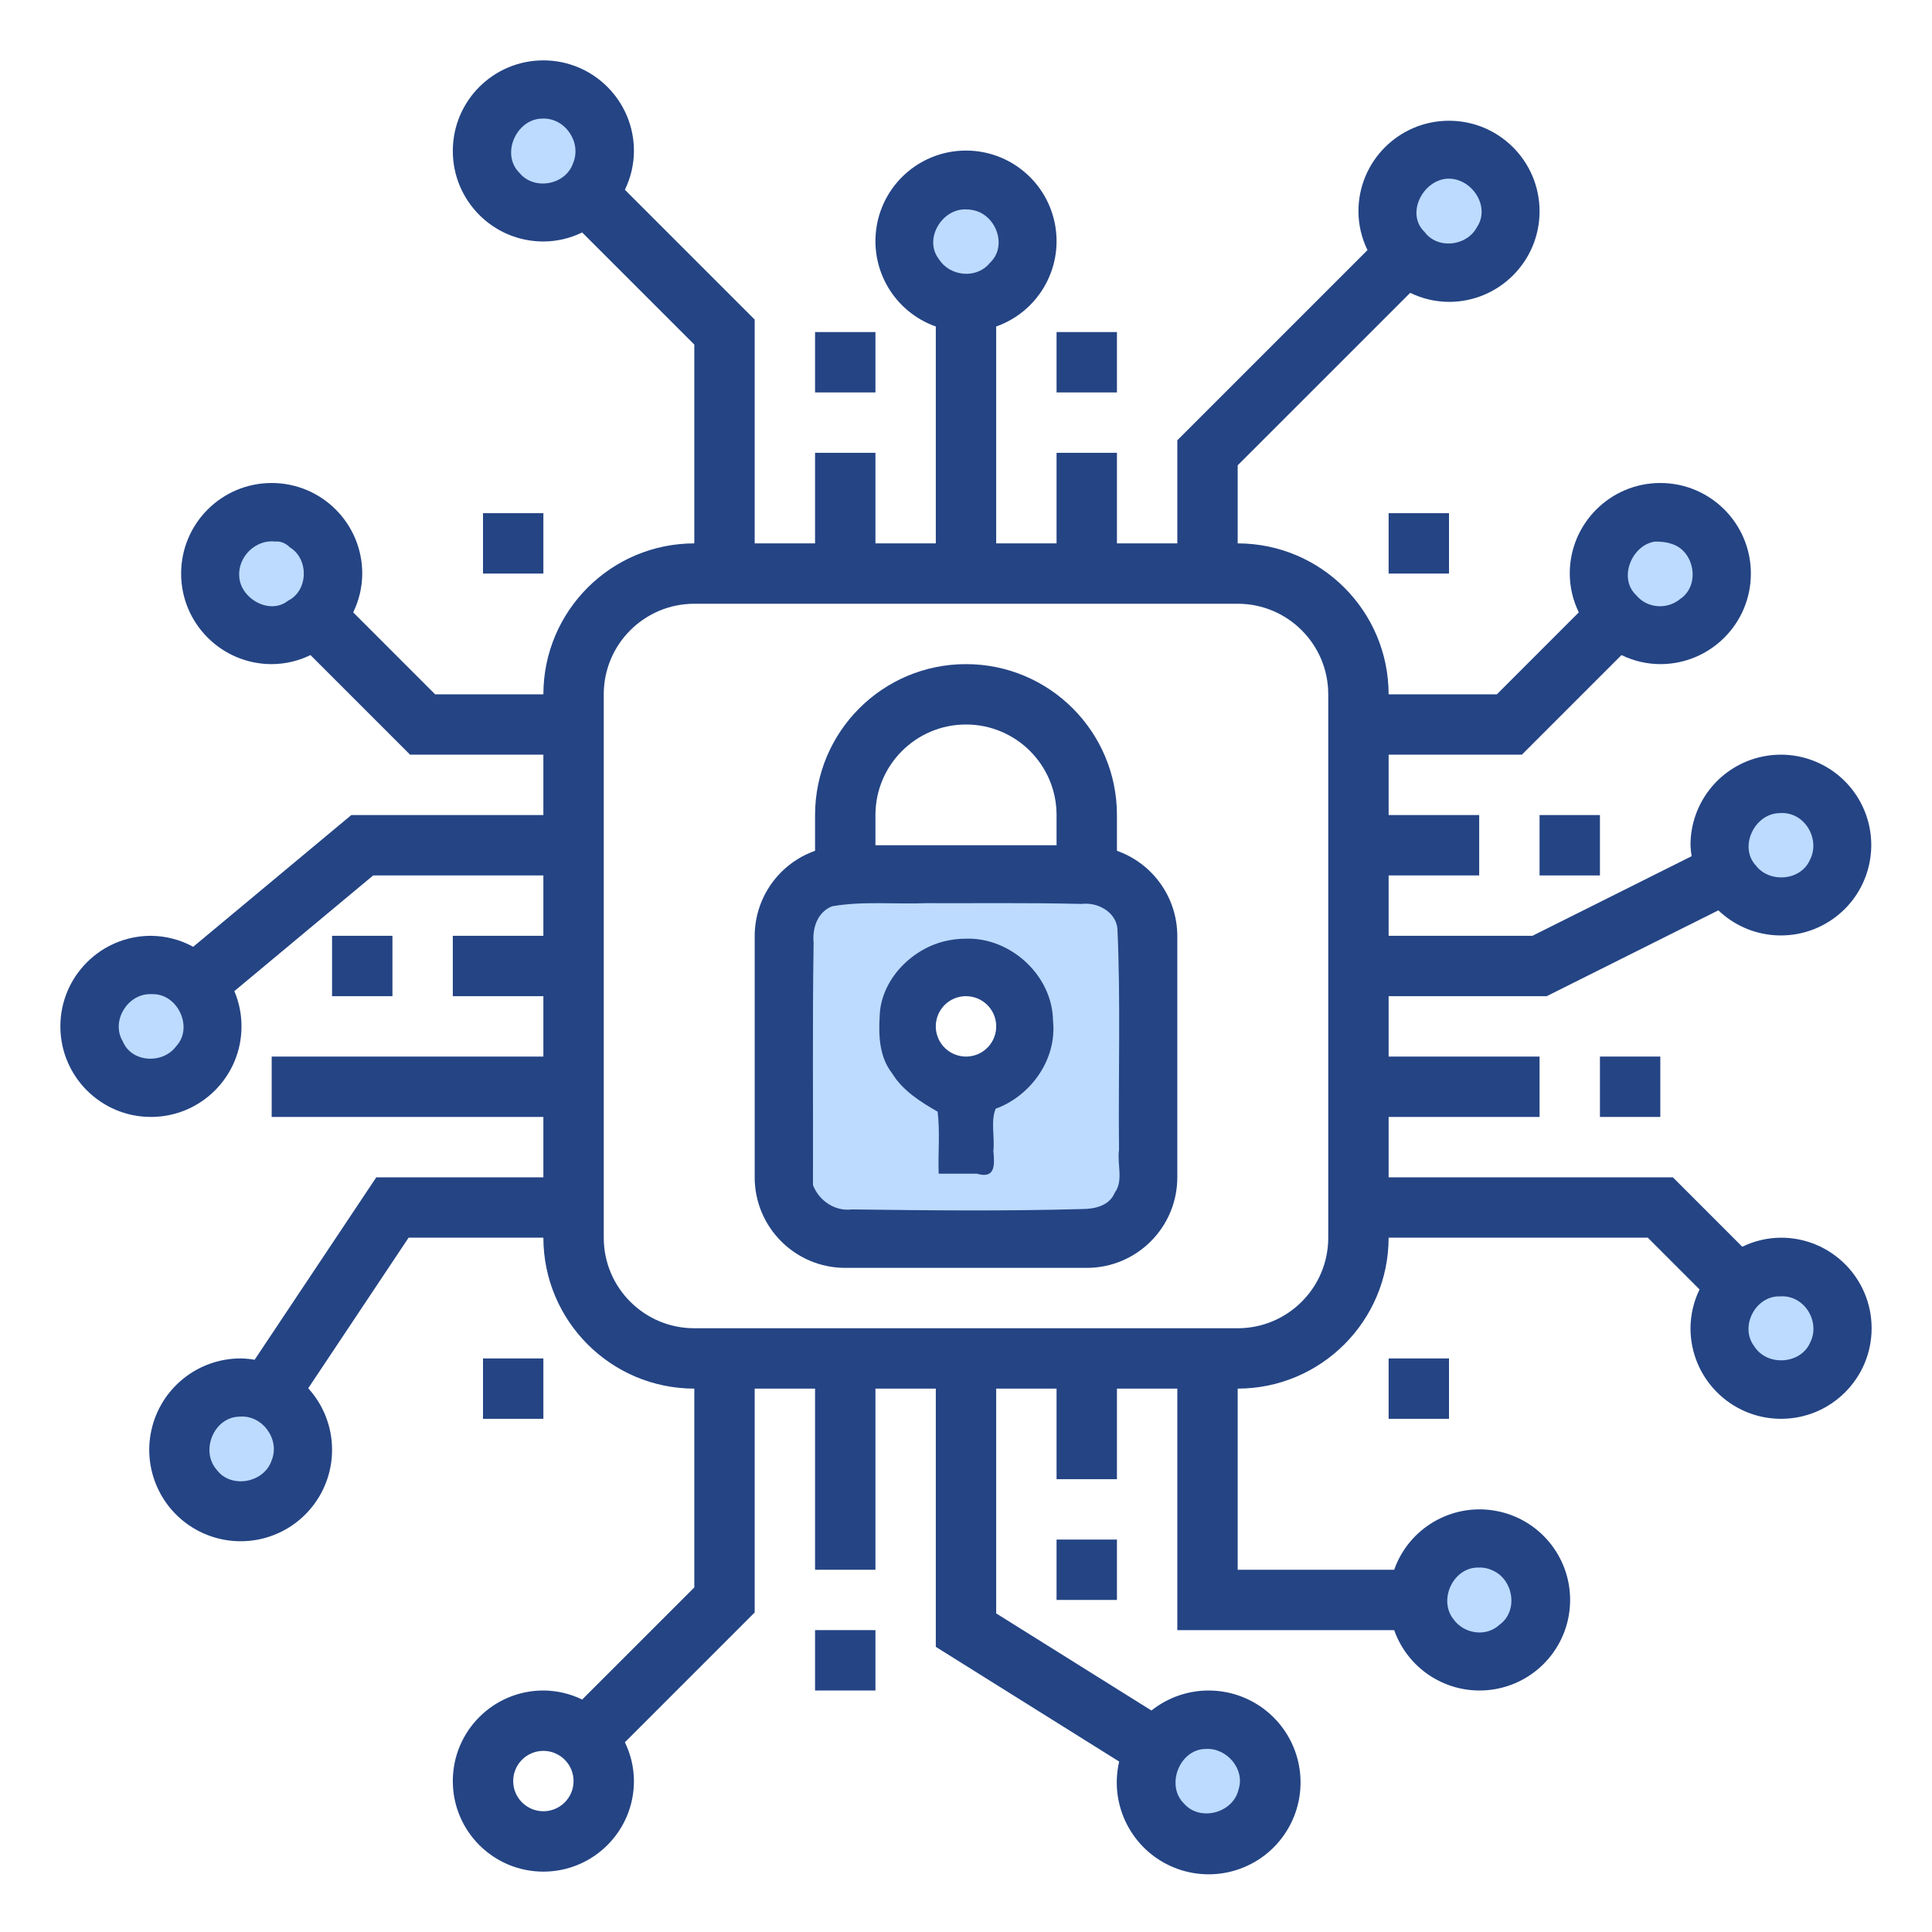
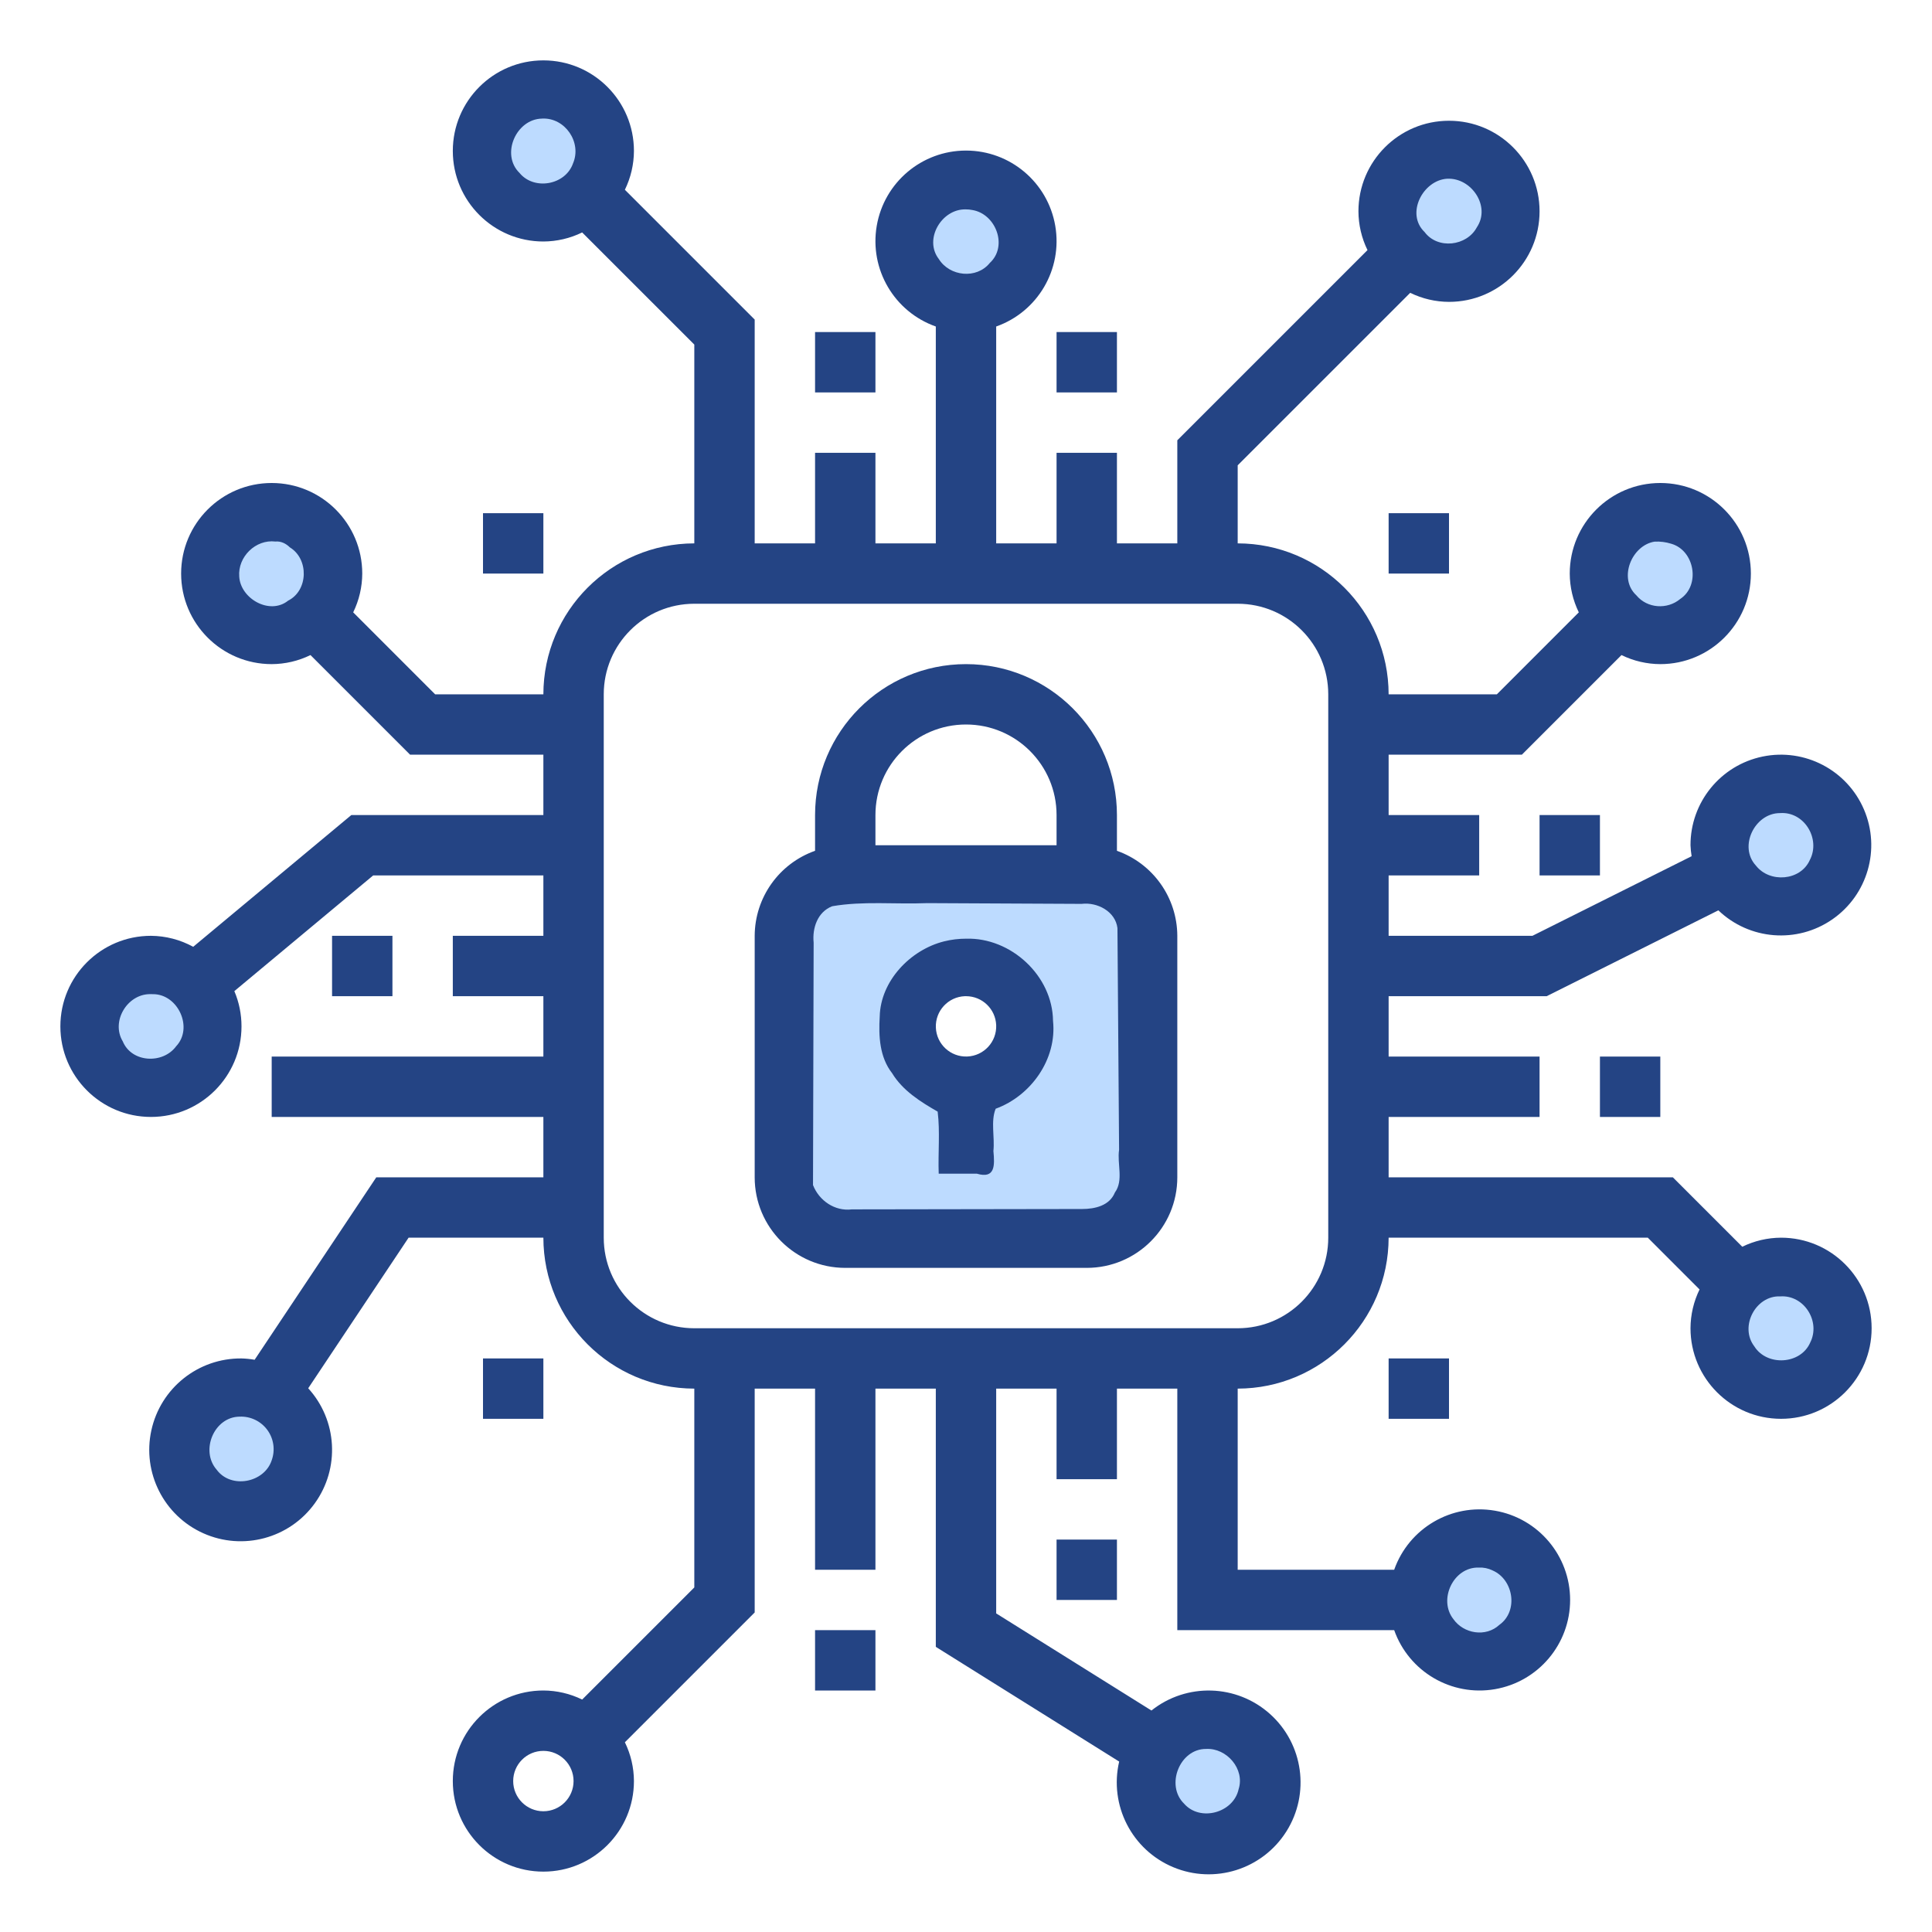
- <svg xmlns="http://www.w3.org/2000/svg" height="512" viewBox="0 0 64 64" width="512" version="1.1" id="svg31">
-   <defs id="defs35" />
-   <g id="Processor_security" data-name="Processor security">
-     <path d="m27 11h2v2h-2z" id="path2" style="fill:#244484;fill-opacity:1" />
-     <path d="m53 35h2v2h-2z" id="path4" style="fill:#244484;fill-opacity:1" />
-     <path d="m35 51h2v2h-2z" id="path6" style="fill:#244484;fill-opacity:1" />
-     <path d="m27 54h2v2h-2z" id="path8" style="fill:#244484;fill-opacity:1" />
-     <path d="m11 31h2v2h-2z" id="path10" style="fill:#244484;fill-opacity:1" />
-     <path d="m35 11h2v2h-2z" id="path12" style="fill:#244484;fill-opacity:1" />
-     <path d="m51 27h2v2h-2z" id="path14" style="fill:#244484;fill-opacity:1" />
-     <path d="m46 17h2v2h-2z" id="path16" style="fill:#244484;fill-opacity:1" />
-     <path d="m16 17h2v2h-2z" id="path18" style="fill:#244484;fill-opacity:1" />
-     <path d="m46 45h2v2h-2z" id="path20" style="fill:#244484;fill-opacity:1" />
-     <path d="m16 45h2v2h-2z" id="path22" style="fill:#244484;fill-opacity:1" />
-     <path d="m31.882 31a2.994 2.994 0 0 0 -.882 5.822v2.178h2v-2.185a2.993 2.993 0 0 0 -1.118-5.815zm1.118 2.961a1 1 0 0 1 -.96 1.039 1 1 0 0 1 -.719-.266 1 1 0 0 1 .639-1.734h.04a1 1 0 0 1 1 .96z" id="path24" style="fill:#244484;fill-opacity:1" />
-     <path d="m37 28.184v-1.184a5 5 0 0 0 -10 0v1.184a3 3 0 0 0 -2 2.816v8a3 3 0 0 0 3 3h8a3 3 0 0 0 3-3v-8a3 3 0 0 0 -2-2.816zm-8-1.184a3 3 0 0 1 6 0v1h-6zm8 12a1 1 0 0 1 -1 1h-8a1 1 0 0 1 -1-1v-8a1 1 0 0 1 1-1h8a1 1 0 0 1 1 1z" id="path26" style="fill:#244484;fill-opacity:1" />
-     <path d="m59 41a2.951 2.951 0 0 0 -1.285.3l-2.3-2.3h-9.415v-2h5v-2h-5v-2h5.236l5.687-2.844a2.994 2.994 0 1 0 -.923-2.156 2.9 2.9 0 0 0 .037.363l-5.273 2.637h-4.764v-2h3v-2h-3v-2h4.414l3.3-3.3a2.951 2.951 0 0 0 1.286.3 3 3 0 1 0 -3-3 2.951 2.951 0 0 0 .3 1.285l-2.714 2.715h-3.586a5.006 5.006 0 0 0 -5-5v-2.586l5.715-5.714a2.951 2.951 0 0 0 1.285.3 3 3 0 1 0 -3-3 2.951 2.951 0 0 0 .3 1.285l-6.3 6.3v3.415h-2v-3h-2v3h-2v-7.184a3 3 0 1 0 -2 0v7.184h-2v-3h-2v3h-2v-7.414l-4.3-4.3a2.951 2.951 0 0 0 .3-1.286 3 3 0 1 0 -3 3 2.951 2.951 0 0 0 1.285-.3l3.715 3.714v6.586a5.006 5.006 0 0 0 -5 5h-3.586l-2.714-2.715a2.951 2.951 0 0 0 .3-1.285 3 3 0 1 0 -3 3 2.951 2.951 0 0 0 1.285-.3l3.3 3.3h4.415v2h-6.362l-5.238 4.364a2.953 2.953 0 0 0 -1.4-.364 3 3 0 1 0 3 3 2.972 2.972 0 0 0 -.237-1.168l4.599-3.832h5.638v2h-3v2h3v2h-9v2h9v2h-5.535l-4.03 6.044a2.968 2.968 0 0 0 -.435-.044 3.028 3.028 0 1 0 2.21.988l3.325-4.988h4.465a5.006 5.006 0 0 0 5 5v6.586l-3.715 3.714a2.951 2.951 0 0 0 -1.285-.3 3 3 0 1 0 3 3 2.951 2.951 0 0 0 -.3-1.285l4.3-4.3v-7.415h2v6h2v-6h2v8.554l6.074 3.8a3.044 3.044 0 1 0 1.069-1.691l-5.143-3.217v-7.446h2v3h2v-3h2v8h7.184a3 3 0 1 0 0-2h-5.184v-6a5.006 5.006 0 0 0 5-5h8.586l1.714 1.715a2.951 2.951 0 0 0 -.3 1.285 3 3 0 1 0 3-3zm0-14a1 1 0 1 1 -1 1 1 1 0 0 1 1-1zm-4-9a1 1 0 1 1 -1 1 1 1 0 0 1 1-1zm-7-12a1 1 0 1 1 -1 1 1 1 0 0 1 1-1zm-16 1a1 1 0 1 1 -1 1 1 1 0 0 1 1-1zm-15-2a1 1 0 1 1 1 1 1 1 0 0 1 -1-1zm-9 14a1 1 0 1 1 1 1 1 1 0 0 1 -1-1zm-3 16a1 1 0 1 1 1-1 1 1 0 0 1 -1 1zm3 14a1 1 0 1 1 1-1 1 1 0 0 1 -1 1zm10 11a1 1 0 1 1 1-1 1 1 0 0 1 -1 1zm22-2a1 1 0 1 1 -1 1 1 1 0 0 1 1-1zm9-6a1 1 0 1 1 -1 1 1 1 0 0 1 1-1zm-5-11a3 3 0 0 1 -3 3h-18a3 3 0 0 1 -3-3v-18a3 3 0 0 1 3-3h18a3 3 0 0 1 3 3zm15 4a1 1 0 1 1 1-1 1 1 0 0 1 -1 1z" id="path28" style="fill:#244484;fill-opacity:1" />
+ <svg xmlns="http://www.w3.org/2000/svg" height="512" viewBox="0 0 64 64" width="512">
+   <g fill="#244484">
+     <path d="M27 11h2v2h-2zm26 24h2v2h-2zM35 51h2v2h-2zm-8 3h2v2h-2zM11 31h2v2h-2zm24-20h2v2h-2zm16 16h2v2h-2zm-5-10h2v2h-2zm-30 0h2v2h-2zm30 28h2v2h-2zm-30 0h2v2h-2zm15.882-14A2.994 2.994 0 0 0 31 36.822V39h2v-2.185A2.993 2.993 0 0 0 31.882 31zM33 33.961A1 1 0 1 1 31.96 33H32a1 1 0 0 1 1 .96z" />
+     <path d="M37 28.184V27a5 5 0 0 0-10 0v1.184A3 3 0 0 0 25 31v8a3 3 0 0 0 3 3h8a3 3 0 0 0 3-3v-8a3 3 0 0 0-2-2.816zM29 27a3 3 0 0 1 6 0v1h-6zm8 12a1 1 0 0 1-1 1h-8a1 1 0 0 1-1-1v-8a1 1 0 0 1 1-1h8a1 1 0 0 1 1 1zm22 2a2.951 2.951 0 0 0-1.285.3l-2.3-2.3H46v-2h5v-2h-5v-2h5.236l5.687-2.844A2.994 2.994 0 1 0 56 28a2.9 2.9 0 0 0 .037.363L50.764 31H46v-2h3v-2h-3v-2h4.414l3.3-3.3A2.951 2.951 0 0 0 55 22a3 3 0 1 0-3-3 2.951 2.951 0 0 0 .3 1.285L49.586 23H46a5.006 5.006 0 0 0-5-5v-2.586L46.715 9.7A2.951 2.951 0 0 0 48 10a3 3 0 1 0-3-3 2.951 2.951 0 0 0 .3 1.285l-6.3 6.3V18h-2v-3h-2v3h-2v-7.184a3 3 0 1 0-2 0V18h-2v-3h-2v3h-2v-7.414l-4.3-4.3A2.951 2.951 0 0 0 21 5a3 3 0 1 0-3 3 2.951 2.951 0 0 0 1.285-.3L23 11.414V18a5.006 5.006 0 0 0-5 5h-3.586L11.7 20.285A2.951 2.951 0 0 0 12 19a3 3 0 1 0-3 3 2.951 2.951 0 0 0 1.285-.3l3.3 3.3H18v2h-6.362L6.4 31.364A2.953 2.953 0 0 0 5 31a3 3 0 1 0 3 3 2.972 2.972 0 0 0-.237-1.168L12.362 29H18v2h-3v2h3v2H9v2h9v2h-5.535l-4.03 6.044A2.968 2.968 0 0 0 8 45a3.028 3.028 0 1 0 2.21.988L13.535 41H18a5.006 5.006 0 0 0 5 5v6.586L19.285 56.3A2.951 2.951 0 0 0 18 56a3 3 0 1 0 3 3 2.951 2.951 0 0 0-.3-1.285l4.3-4.3V46h2v6h2v-6h2v8.554l6.074 3.8a3.044 3.044 0 1 0 1.069-1.691L33 53.446V46h2v3h2v-3h2v8h7.184a3 3 0 1 0 0-2H41v-6a5.006 5.006 0 0 0 5-5h8.586l1.714 1.715A2.951 2.951 0 0 0 56 44a3 3 0 1 0 3-3zm0-14a1 1 0 1 1-1 1 1 1 0 0 1 1-1zm-4-9a1 1 0 1 1-1 1 1 1 0 0 1 1-1zM48 6a1 1 0 1 1-1 1 1 1 0 0 1 1-1zM32 7a1 1 0 1 1-1 1 1 1 0 0 1 1-1zM17 5a1 1 0 1 1 1 1 1 1 0 0 1-1-1zM8 19a1 1 0 1 1 1 1 1 1 0 0 1-1-1zM5 35a1 1 0 1 1 1-1 1 1 0 0 1-1 1zm3 14a1 1 0 1 1 1-1 1 1 0 0 1-1 1zm10 11a1 1 0 1 1 1-1 1 1 0 0 1-1 1zm22-2a1 1 0 1 1-1 1 1 1 0 0 1 1-1zm9-6a1 1 0 1 1-1 1 1 1 0 0 1 1-1zm-5-11a3 3 0 0 1-3 3H23a3 3 0 0 1-3-3V23a3 3 0 0 1 3-3h18a3 3 0 0 1 3 3zm15 4a1 1 0 1 1 1-1 1 1 0 0 1-1 1z" />
  </g>
-   <path style="fill:#bddbff;fill-rule:evenodd;stroke-width:0.549;stroke-miterlimit:2;fill-opacity:1" d="m 245.5,239.348 c -8.294,0.328 -16.753,-0.599 -24.951,0.819 -3.896,1.497 -5.323,5.789 -4.932,9.652 -0.34,21.415 -0.092,42.835 -0.171,64.252 1.601,4.118 5.783,7.006 10.293,6.439 20.327,0.267 40.676,0.471 60.997,-0.098 3.399,-0.002 7.285,-0.867 8.711,-4.38 2.345,-3.197 0.543,-7.599 1.106,-11.3 -0.22,-19.58 0.461,-39.194 -0.431,-58.754 -0.53,-4.431 -5.348,-6.952 -9.501,-6.428 -13.703,-0.344 -27.415,-0.149 -41.121,-0.201 z m 10.518,9.412 c 11.883,-0.354 22.914,9.811 23.043,21.795 1.065,10.125 -5.814,19.844 -15.201,23.269 -1.359,3.329 -0.206,7.539 -0.602,11.204 0.362,3.839 0.494,7.448 -4.411,6.006 -3.363,0 -6.725,0 -10.088,0 -0.197,-5.45 0.386,-11.117 -0.283,-16.437 -4.491,-2.572 -9.257,-5.541 -12.083,-10.199 -3.312,-4.236 -3.592,-9.812 -3.275,-15.012 0.216,-9.436 8.113,-17.677 17.058,-19.912 1.908,-0.479 3.874,-0.715 5.841,-0.716 z" id="path862" transform="scale(0.125)" />
-   <path style="fill:#bddbff;fill-rule:evenodd;stroke-width:0.549;stroke-miterlimit:2" d="m 63.51,375.425 c -6.807,0.058 -10.484,9.02 -6.114,14.038 3.79,5.195 12.65,3.514 14.606,-2.486 2.26,-5.534 -2.484,-12.069 -8.492,-11.552 z" id="path864" transform="scale(0.125)" />
-   <path style="fill:#bddbff;fill-rule:evenodd;stroke-width:0.549;stroke-miterlimit:2" d="m 39.698,263.454 c -6.026,0.048 -10.329,7.254 -7.161,12.523 2.359,5.685 10.633,6.054 14.135,1.302 4.611,-4.883 0.546,-13.772 -6.057,-13.817 -0.305,-0.016 -0.612,-0.023 -0.917,-0.008 z" id="path866" transform="scale(0.125)" />
-   <path style="fill:#bddbff;fill-rule:evenodd;stroke-width:0.549;stroke-miterlimit:2" d="m 72.986,143.512 c -5.248,-0.633 -10.008,4.069 -9.583,9.297 0.337,5.86 8.097,10.279 12.964,6.366 5.346,-2.67 5.539,-11.026 0.465,-14.113 -1.022,-1.016 -2.374,-1.693 -3.845,-1.55 z" id="path868" transform="scale(0.125)" />
-   <path style="fill:#bddbff;fill-rule:evenodd;stroke-width:0.549;stroke-miterlimit:2" d="m 143.643,31.43 c -6.836,0.099 -11,9.472 -5.97,14.396 3.857,4.706 12.166,3.247 14.181,-2.528 2.387,-5.543 -2.09,-12.187 -8.211,-11.868 z" id="path870" transform="scale(0.125)" />
-   <path style="fill:#bddbff;fill-rule:evenodd;stroke-width:0.549;stroke-miterlimit:2" d="m 255.912,55.486 c -6.364,-0.149 -11.159,7.92 -7.111,13.16 2.872,4.619 9.983,5.388 13.494,1.049 4.877,-4.471 1.607,-13.025 -4.621,-14.041 -0.579,-0.122 -1.171,-0.179 -1.762,-0.168 z" id="path872" transform="scale(0.125)" />
-   <path style="fill:#bddbff;fill-rule:evenodd;stroke-width:0.549;stroke-miterlimit:2" d="m 383.555,47.356 c -6.461,0.357 -11.111,9.268 -6.02,14.127 3.473,4.675 11.185,3.764 13.858,-1.26 3.735,-5.566 -1.467,-13.182 -7.838,-12.867 z" id="path874" transform="scale(0.125)" />
-   <path style="fill:#bddbff;fill-rule:evenodd;stroke-width:0.549;stroke-miterlimit:2" d="m 438.486,143.536 c -6.078,0.961 -9.694,9.735 -4.852,14.217 2.885,3.507 8.198,3.857 11.641,0.976 5.431,-3.615 3.807,-12.894 -2.416,-14.638 -1.401,-0.479 -2.902,-0.582 -4.372,-0.555 z" id="path876" transform="scale(0.125)" />
-   <path style="fill:#bddbff;fill-rule:evenodd;stroke-width:0.549;stroke-miterlimit:2" d="m 471.707,215.484 c -6.677,-0.008 -11.042,8.901 -6.355,13.93 3.625,4.641 11.784,4.046 14.26,-1.462 2.954,-5.572 -1.407,-12.956 -7.905,-12.468 z" id="path878" transform="scale(0.125)" />
-   <path style="fill:#bddbff;fill-rule:evenodd;stroke-width:0.549;stroke-miterlimit:2" d="m 471.724,343.553 c -6.513,-0.221 -10.779,8.036 -6.843,13.205 3.338,5.38 12.307,4.881 14.837,-0.977 2.815,-5.561 -1.607,-12.698 -7.994,-12.227 z" id="path880" transform="scale(0.125)" />
-   <path style="fill:#bddbff;fill-rule:evenodd;stroke-width:0.549;stroke-miterlimit:2" d="m 391.883,415.423 c -6.709,-0.2 -10.798,8.498 -6.722,13.653 2.727,3.885 8.603,4.866 12.189,1.523 5.096,-3.633 3.777,-12.004 -1.798,-14.418 -1.133,-0.558 -2.407,-0.825 -3.668,-0.758 z" id="path882" transform="scale(0.125)" />
-   <path style="fill:#bddbff;fill-rule:evenodd;stroke-width:0.549;stroke-miterlimit:2" d="m 319.632,463.488 c -7.015,-0.059 -10.819,9.651 -5.849,14.486 4.254,4.887 13.103,2.463 14.466,-3.823 1.715,-5.344 -3.175,-10.972 -8.617,-10.663 z" id="path884" transform="scale(0.125)" />
+   <path d="M30.688 29.918c-1.037.041-2.094-.075-3.119.102-.487.187-.665.724-.616 1.206l-.021 8.031c.2.515.723.876 1.287.805l7.625-.012c.425 0 .911-.108 1.089-.548.293-.4.068-.95.138-1.412l-.054-7.344c-.066-.554-.669-.869-1.188-.804l-5.14-.025zm1.315 1.177c1.485-.044 2.864 1.226 2.88 2.724.133 1.266-.727 2.481-1.9 2.909-.17.416-.026.942-.075 1.4.045.48.062.931-.551.751h-1.261c-.025-.681.048-1.39-.035-2.055-.561-.322-1.157-.693-1.51-1.275-.414-.529-.449-1.226-.409-1.876.027-1.179 1.014-2.21 2.132-2.489.239-.06.484-.089.73-.089zM7.939 46.928c-.851.007-1.311 1.127-.764 1.755.474.649 1.581.439 1.826-.311a1.08 1.08 0 0 0-1.062-1.444zM4.962 32.932c-.753.006-1.291.907-.895 1.565.295.711 1.329.757 1.767.163.576-.61.068-1.722-.757-1.727l-.115-.001zm4.161-14.993c-.656-.079-1.251.509-1.198 1.162.042.732 1.012 1.285 1.62.796.668-.334.692-1.378.058-1.764-.128-.127-.297-.212-.481-.194zm8.832-14.01c-.854.012-1.375 1.184-.746 1.799.482.588 1.521.406 1.773-.316.298-.693-.261-1.523-1.026-1.484zm14.034 3.007c-.796-.019-1.395.99-.889 1.645.359.577 1.248.673 1.687.131.61-.559.201-1.628-.578-1.755-.072-.015-.146-.022-.22-.021zM47.944 5.92c-.808.045-1.389 1.159-.753 1.766.434.584 1.398.47 1.732-.157.467-.696-.183-1.648-.98-1.608zm6.867 12.022c-.76.12-1.212 1.217-.606 1.777.361.438 1.025.482 1.455.122.679-.452.476-1.612-.302-1.83a1.58 1.58 0 0 0-.547-.069zm4.152 8.993c-.835-.001-1.38 1.113-.794 1.741.453.58 1.473.506 1.782-.183.369-.697-.176-1.619-.988-1.558zm.003 16.009c-.814-.028-1.347 1.004-.855 1.651.417.672 1.538.61 1.855-.122.352-.695-.201-1.587-.999-1.528zm-9.981 8.984c-.839-.025-1.35 1.062-.84 1.707.341.486 1.075.608 1.524.19.637-.454.472-1.501-.225-1.802a.93.93 0 0 0-.459-.095zm-9.031 6.008c-.877-.007-1.352 1.206-.731 1.811.532.611 1.638.308 1.808-.478.214-.668-.397-1.372-1.077-1.333z" fill="#bddbff" fill-rule="evenodd" />
</svg>
